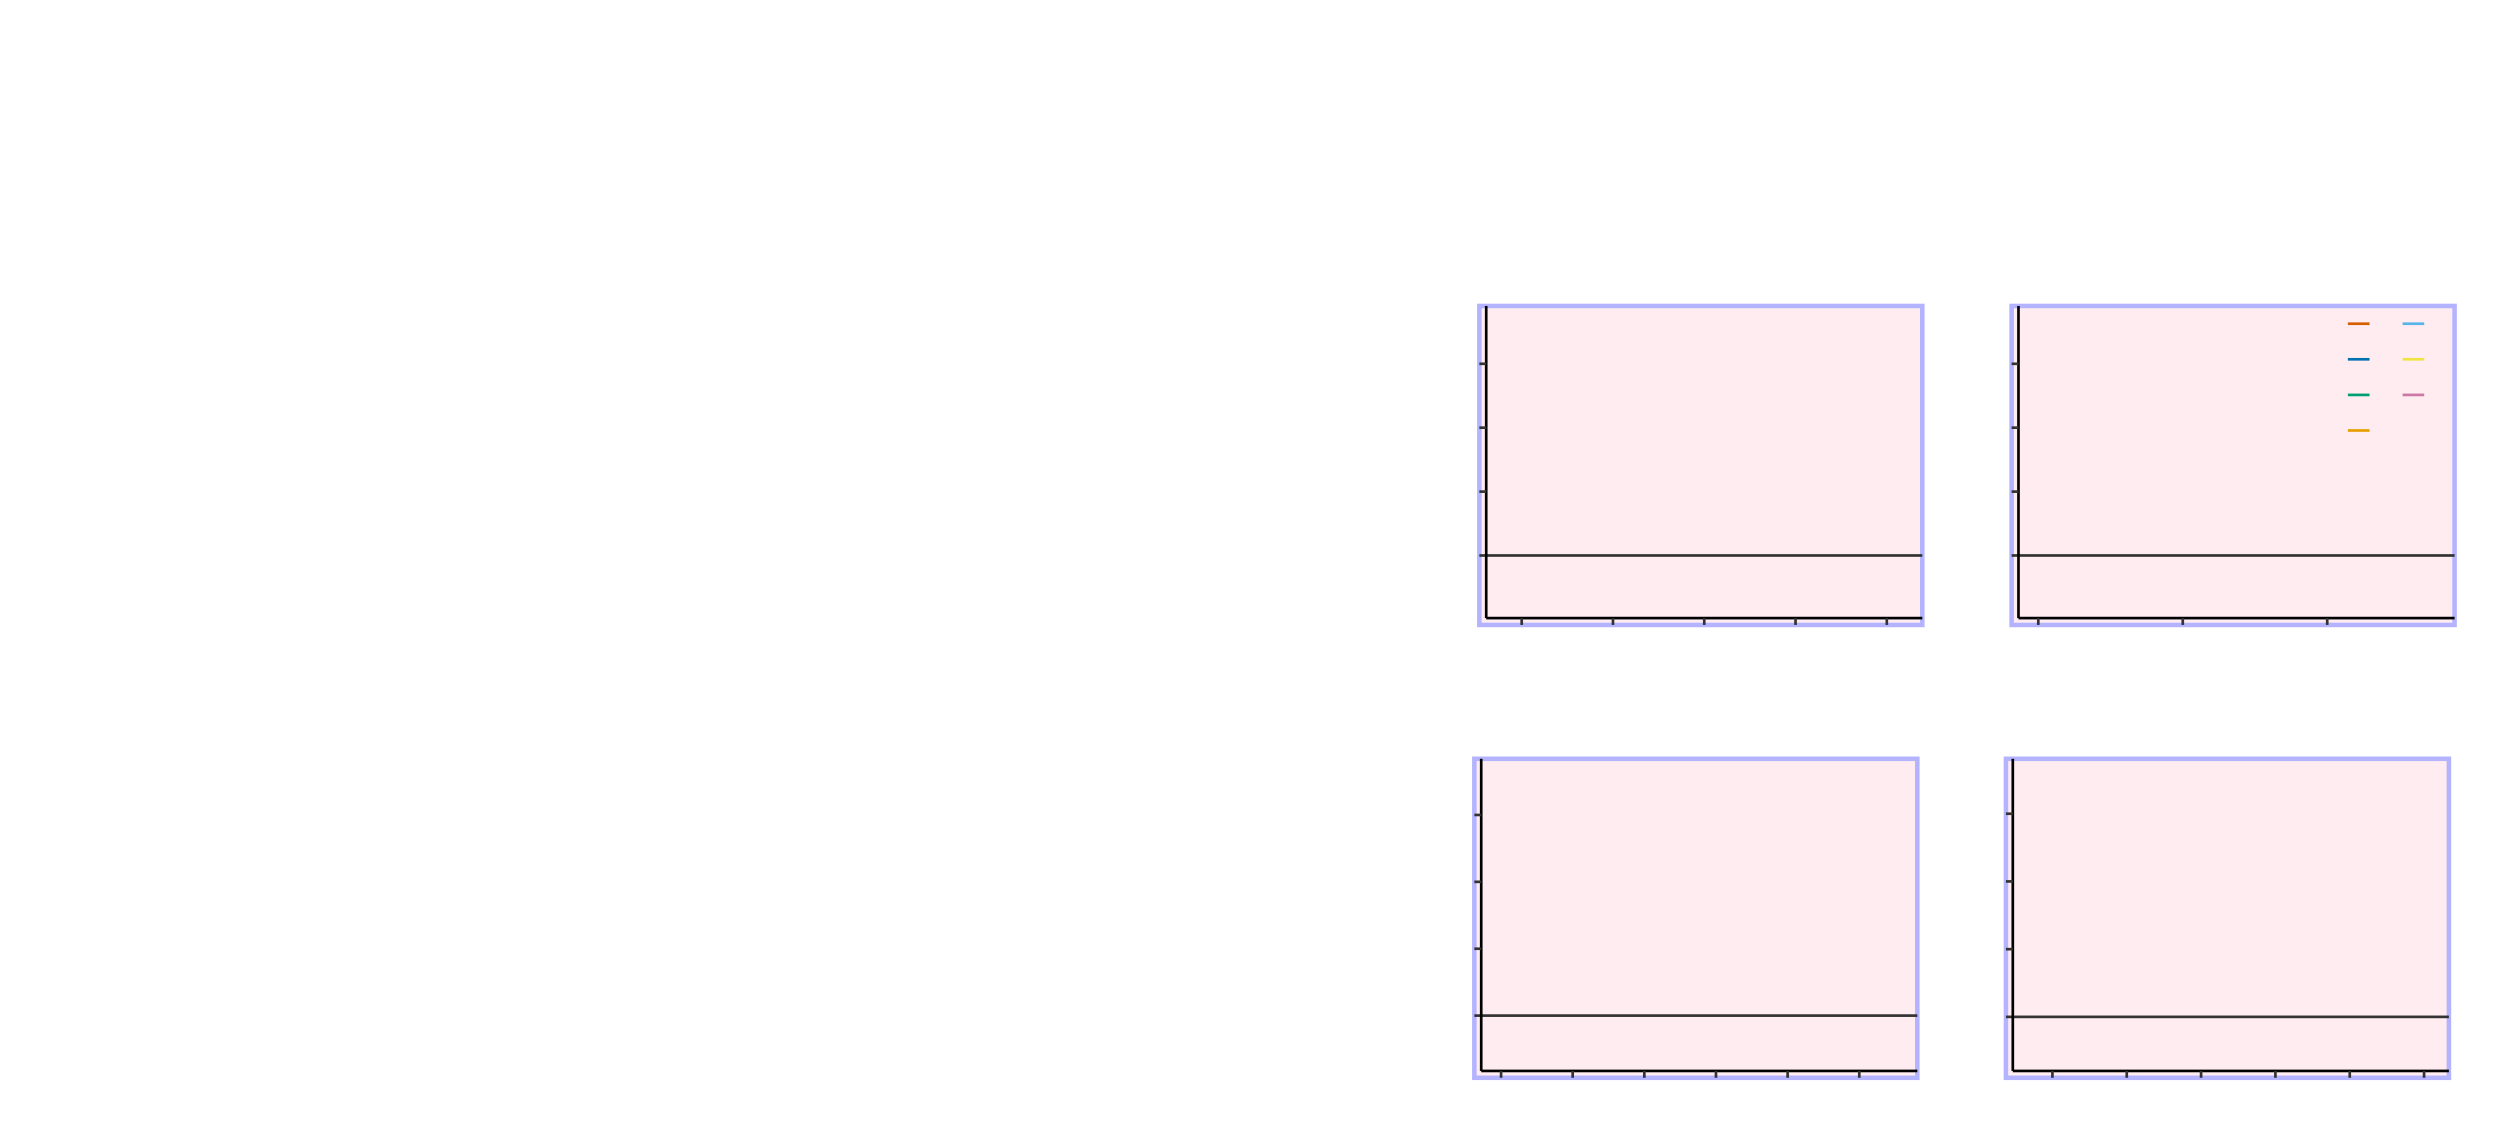
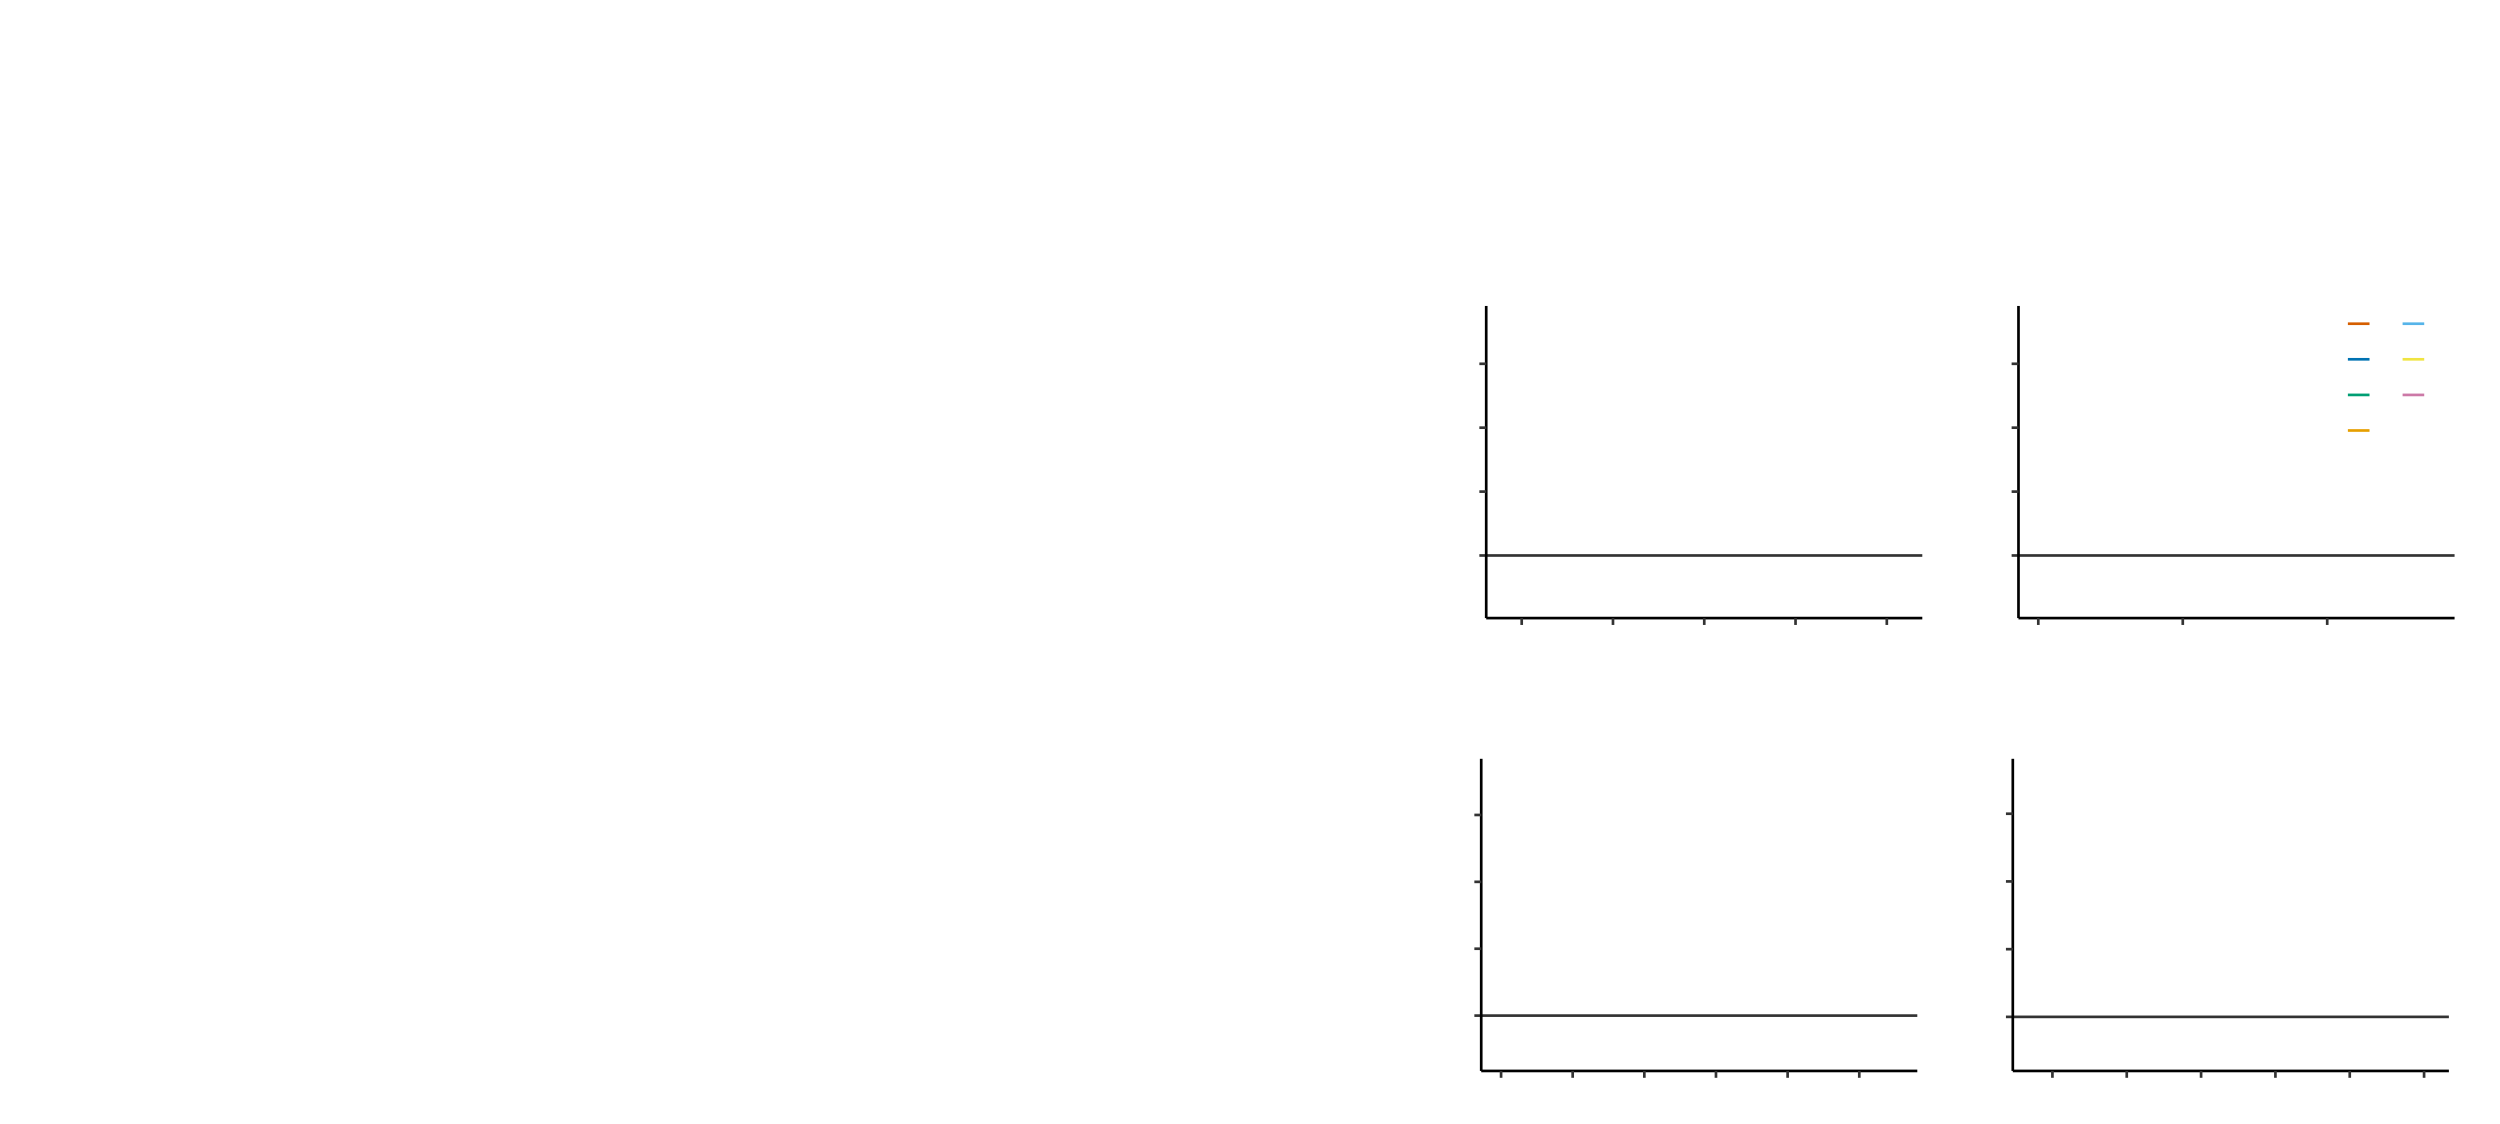
<svg xmlns="http://www.w3.org/2000/svg" height="247.22" width="550.24">
  <g>
    <g class="linebox">
-       <rect x="324.5" y="167.01" width="97.49" height="70.21" style="fill:pink;opacity:0.3;stroke:blue;stroke-width:1.0;" />
      <line points="324.5 223.53 326.01 223.53" style="fill:none;stroke:rgb(51,51,51);stroke-width:0.59;" signature="ML" id="line32" x1="324.5" y1="223.53" x2="421.99" y2="223.53" />
      <line points="326.01 235.71 326.01 167.01" style="fill:none;stroke:rgb(0,0,0);stroke-width:0.59;" signature="ML" x1="326.01" y1="235.71" x2="326.01" y2="167.01" id="line31" />
      <line points="326.01 235.71 421.99 235.71" style="fill:none;stroke:rgb(0,0,0);stroke-width:0.59;" signature="ML" x1="326.01" y1="235.71" x2="421.99" y2="235.71" id="line36" />
      <line points="324.5 208.81 326.01 208.81" style="fill:none;stroke:rgb(51,51,51);stroke-width:0.59;" signature="ML" x1="324.5" y1="208.81" x2="326.01" y2="208.81" id="line33" />
      <line points="324.5 194.09 326.01 194.09" style="fill:none;stroke:rgb(51,51,51);stroke-width:0.59;" signature="ML" x1="324.5" y1="194.09" x2="326.01" y2="194.09" id="line34" />
      <line points="324.5 179.37 326.01 179.37" style="fill:none;stroke:rgb(51,51,51);stroke-width:0.59;" signature="ML" x1="324.5" y1="179.37" x2="326.01" y2="179.37" id="line35" />
      <line points="409.22 237.22 409.22 235.71" style="fill:none;stroke:rgb(51,51,51);stroke-width:0.59;" signature="ML" x1="409.22" y1="237.22" x2="409.22" y2="235.71" id="line42" />
      <line points="393.45 237.22 393.45 235.71" style="fill:none;stroke:rgb(51,51,51);stroke-width:0.59;" signature="ML" x1="393.45" y1="237.22" x2="393.45" y2="235.71" id="line41" />
      <line points="377.68 237.22 377.68 235.71" style="fill:none;stroke:rgb(51,51,51);stroke-width:0.59;" signature="ML" x1="377.68" y1="237.22" x2="377.68" y2="235.71" id="line40" />
      <line points="361.91 237.22 361.91 235.71" style="fill:none;stroke:rgb(51,51,51);stroke-width:0.59;" signature="ML" x1="361.91" y1="237.22" x2="361.91" y2="235.71" id="line39" />
      <line points="346.14 237.22 346.14 235.71" style="fill:none;stroke:rgb(51,51,51);stroke-width:0.59;" signature="ML" x1="346.14" y1="237.22" x2="346.14" y2="235.71" id="line38" />
      <line points="330.38 237.22 330.38 235.71" style="fill:none;stroke:rgb(51,51,51);stroke-width:0.59;" signature="ML" x1="330.38" y1="237.22" x2="330.38" y2="235.71" id="line37" />
    </g>
    <g class="linebox">
-       <rect x="325.6" y="67.34" width="97.49" height="70.21" style="fill:pink;opacity:0.3;stroke:blue;stroke-width:1.0;" />
      <line points="325.6 122.26 327.11 122.26" style="fill:none;stroke:rgb(51,51,51);stroke-width:0.59;" signature="ML" id="line3" x1="325.6" y1="122.26" x2="423.09" y2="122.26" />
      <line points="327.11 136.04 327.11 67.34" style="fill:none;stroke:rgb(0,0,0);stroke-width:0.59;" signature="ML" x1="327.11" y1="136.04" x2="327.11" y2="67.34" id="line2" />
      <line points="327.11 136.04 423.09 136.04" style="fill:none;stroke:rgb(0,0,0);stroke-width:0.59;" signature="ML" x1="327.11" y1="136.04" x2="423.09" y2="136.04" id="line7" />
      <line points="325.6 108.2 327.11 108.2" style="fill:none;stroke:rgb(51,51,51);stroke-width:0.59;" signature="ML" x1="325.6" y1="108.2" x2="327.11" y2="108.2" id="line4" />
      <line points="325.6 94.13 327.11 94.13" style="fill:none;stroke:rgb(51,51,51);stroke-width:0.59;" signature="ML" x1="325.6" y1="94.13" x2="327.11" y2="94.13" id="line5" />
      <line points="325.6 80.07 327.11 80.07" style="fill:none;stroke:rgb(51,51,51);stroke-width:0.59;" signature="ML" x1="325.6" y1="80.07" x2="327.11" y2="80.07" id="line6" />
      <line points="415.28 137.55 415.28 136.04" style="fill:none;stroke:rgb(51,51,51);stroke-width:0.59;" signature="ML" x1="415.28" y1="137.55" x2="415.28" y2="136.04" id="line12" />
      <line points="395.19 137.55 395.19 136.04" style="fill:none;stroke:rgb(51,51,51);stroke-width:0.59;" signature="ML" x1="395.19" y1="137.55" x2="395.19" y2="136.04" id="line11" />
      <line points="375.1 137.55 375.1 136.04" style="fill:none;stroke:rgb(51,51,51);stroke-width:0.59;" signature="ML" x1="375.1" y1="137.55" x2="375.1" y2="136.04" id="line10" />
      <line points="355.01 137.55 355.01 136.04" style="fill:none;stroke:rgb(51,51,51);stroke-width:0.59;" signature="ML" x1="355.01" y1="137.55" x2="355.01" y2="136.04" id="line9" />
      <line points="334.92 137.55 334.92 136.04" style="fill:none;stroke:rgb(51,51,51);stroke-width:0.59;" signature="ML" x1="334.92" y1="137.55" x2="334.92" y2="136.04" id="line8" />
    </g>
    <g class="linebox">
-       <rect x="441.5" y="167.01" width="97.49" height="70.21" style="fill:pink;opacity:0.3;stroke:blue;stroke-width:1.0;" />
      <line points="441.5 223.81 443.01 223.81" style="fill:none;stroke:rgb(51,51,51);stroke-width:0.59;" signature="ML" id="line45" x1="441.5" y1="223.81" x2="538.99" y2="223.81" />
      <line points="443.01 235.71 443.01 167.01" style="fill:none;stroke:rgb(0,0,0);stroke-width:0.59;" signature="ML" x1="443.01" y1="235.71" x2="443.01" y2="167.01" id="line44" />
      <line points="443.01 235.71 538.99 235.71" style="fill:none;stroke:rgb(0,0,0);stroke-width:0.59;" signature="ML" x1="443.01" y1="235.71" x2="538.99" y2="235.71" id="line49" />
      <line points="441.5 208.91 443.01 208.91" style="fill:none;stroke:rgb(51,51,51);stroke-width:0.59;" signature="ML" x1="441.5" y1="208.91" x2="443.01" y2="208.91" id="line46" />
      <line points="441.5 194.0 443.01 194.0" style="fill:none;stroke:rgb(51,51,51);stroke-width:0.59;" signature="ML" x1="441.5" y1="194.0" x2="443.01" y2="194.0" id="line47" />
      <line points="441.5 179.1 443.01 179.1" style="fill:none;stroke:rgb(51,51,51);stroke-width:0.59;" signature="ML" x1="441.5" y1="179.1" x2="443.01" y2="179.1" id="line48" />
      <line points="533.53 237.22 533.53 235.71" style="fill:none;stroke:rgb(51,51,51);stroke-width:0.59;" signature="ML" x1="533.53" y1="237.22" x2="533.53" y2="235.71" id="line55" />
      <line points="517.169 237.22 517.169 235.71" style="fill:none;stroke:rgb(51,51,51);stroke-width:0.59;" signature="ML" x1="517.169" y1="237.22" x2="517.169" y2="235.71" id="line54" />
      <line points="500.81 237.22 500.81 235.71" style="fill:none;stroke:rgb(51,51,51);stroke-width:0.59;" signature="ML" x1="500.81" y1="237.22" x2="500.81" y2="235.71" id="line53" />
      <line points="484.45 237.22 484.45 235.71" style="fill:none;stroke:rgb(51,51,51);stroke-width:0.59;" signature="ML" x1="484.45" y1="237.22" x2="484.45" y2="235.71" id="line52" />
      <line points="468.09 237.22 468.09 235.71" style="fill:none;stroke:rgb(51,51,51);stroke-width:0.59;" signature="ML" x1="468.09" y1="237.22" x2="468.09" y2="235.71" id="line51" />
      <line points="451.73 237.22 451.73 235.71" style="fill:none;stroke:rgb(51,51,51);stroke-width:0.59;" signature="ML" x1="451.73" y1="237.22" x2="451.73" y2="235.71" id="line50" />
    </g>
    <g class="linebox">
-       <rect x="442.75" y="67.34" width="97.49" height="70.21" style="fill:pink;opacity:0.3;stroke:blue;stroke-width:1.0;" />
      <line points="442.75 122.26 444.26 122.26" style="fill:none;stroke:rgb(51,51,51);stroke-width:0.59;" signature="ML" id="line15" x1="442.75" y1="122.26" x2="540.24" y2="122.26" />
      <line points="444.26 136.04 444.26 67.34" style="fill:none;stroke:rgb(0,0,0);stroke-width:0.59;" signature="ML" x1="444.26" y1="136.04" x2="444.26" y2="67.34" id="line14" />
      <line points="444.26 136.04 540.24 136.04" style="fill:none;stroke:rgb(0,0,0);stroke-width:0.59;" signature="ML" x1="444.26" y1="136.04" x2="540.24" y2="136.04" id="line19" />
      <line points="516.76 94.75 521.52 94.75" style="fill:none;stroke:rgb(230,159,0);stroke-width:0.59;" signature="ML" x1="516.76" y1="94.75" x2="521.52" y2="94.75" id="line26" />
      <line points="528.8 86.92 533.56 86.92" style="fill:none;stroke:rgb(204,121,167);stroke-width:0.59;" signature="ML" x1="528.8" y1="86.92" x2="533.56" y2="86.92" id="line29" />
      <line points="516.76 86.92 521.52 86.92" style="fill:none;stroke:rgb(0,158,115);stroke-width:0.59;" signature="ML" x1="516.76" y1="86.92" x2="521.52" y2="86.92" id="line25" />
      <line points="528.8 79.08 533.56 79.08" style="fill:none;stroke:rgb(240,228,66);stroke-width:0.59;" signature="ML" x1="528.8" y1="79.08" x2="533.56" y2="79.08" id="line28" />
      <line points="516.76 79.08 521.52 79.08" style="fill:none;stroke:rgb(0,114,178);stroke-width:0.59;" signature="ML" x1="516.76" y1="79.08" x2="521.52" y2="79.08" id="line24" />
      <line points="528.8 71.25 533.56 71.25" style="fill:none;stroke:rgb(86,180,233);stroke-width:0.59;" signature="ML" x1="528.8" y1="71.25" x2="533.56" y2="71.25" id="line27" />
      <line points="516.76 71.25 521.52 71.25" style="fill:none;stroke:rgb(213,94,0);stroke-width:0.59;" signature="ML" x1="516.76" y1="71.25" x2="521.52" y2="71.25" id="line23" />
      <line points="442.75 108.2 444.26 108.2" style="fill:none;stroke:rgb(51,51,51);stroke-width:0.59;" signature="ML" x1="442.75" y1="108.2" x2="444.26" y2="108.2" id="line16" />
      <line points="442.75 94.13 444.26 94.13" style="fill:none;stroke:rgb(51,51,51);stroke-width:0.59;" signature="ML" x1="442.75" y1="94.13" x2="444.26" y2="94.13" id="line17" />
      <line points="442.75 80.07 444.26 80.07" style="fill:none;stroke:rgb(51,51,51);stroke-width:0.59;" signature="ML" x1="442.75" y1="80.07" x2="444.26" y2="80.07" id="line18" />
      <line points="512.21 137.55 512.21 136.04" style="fill:none;stroke:rgb(51,51,51);stroke-width:0.59;" signature="ML" x1="512.21" y1="137.55" x2="512.21" y2="136.04" id="line22" />
      <line points="480.42 137.55 480.42 136.04" style="fill:none;stroke:rgb(51,51,51);stroke-width:0.59;" signature="ML" x1="480.42" y1="137.55" x2="480.42" y2="136.04" id="line21" />
      <line points="448.62 137.55 448.62 136.04" style="fill:none;stroke:rgb(51,51,51);stroke-width:0.59;" signature="ML" x1="448.62" y1="137.55" x2="448.62" y2="136.04" id="line20" />
    </g>
  </g>
</svg>
